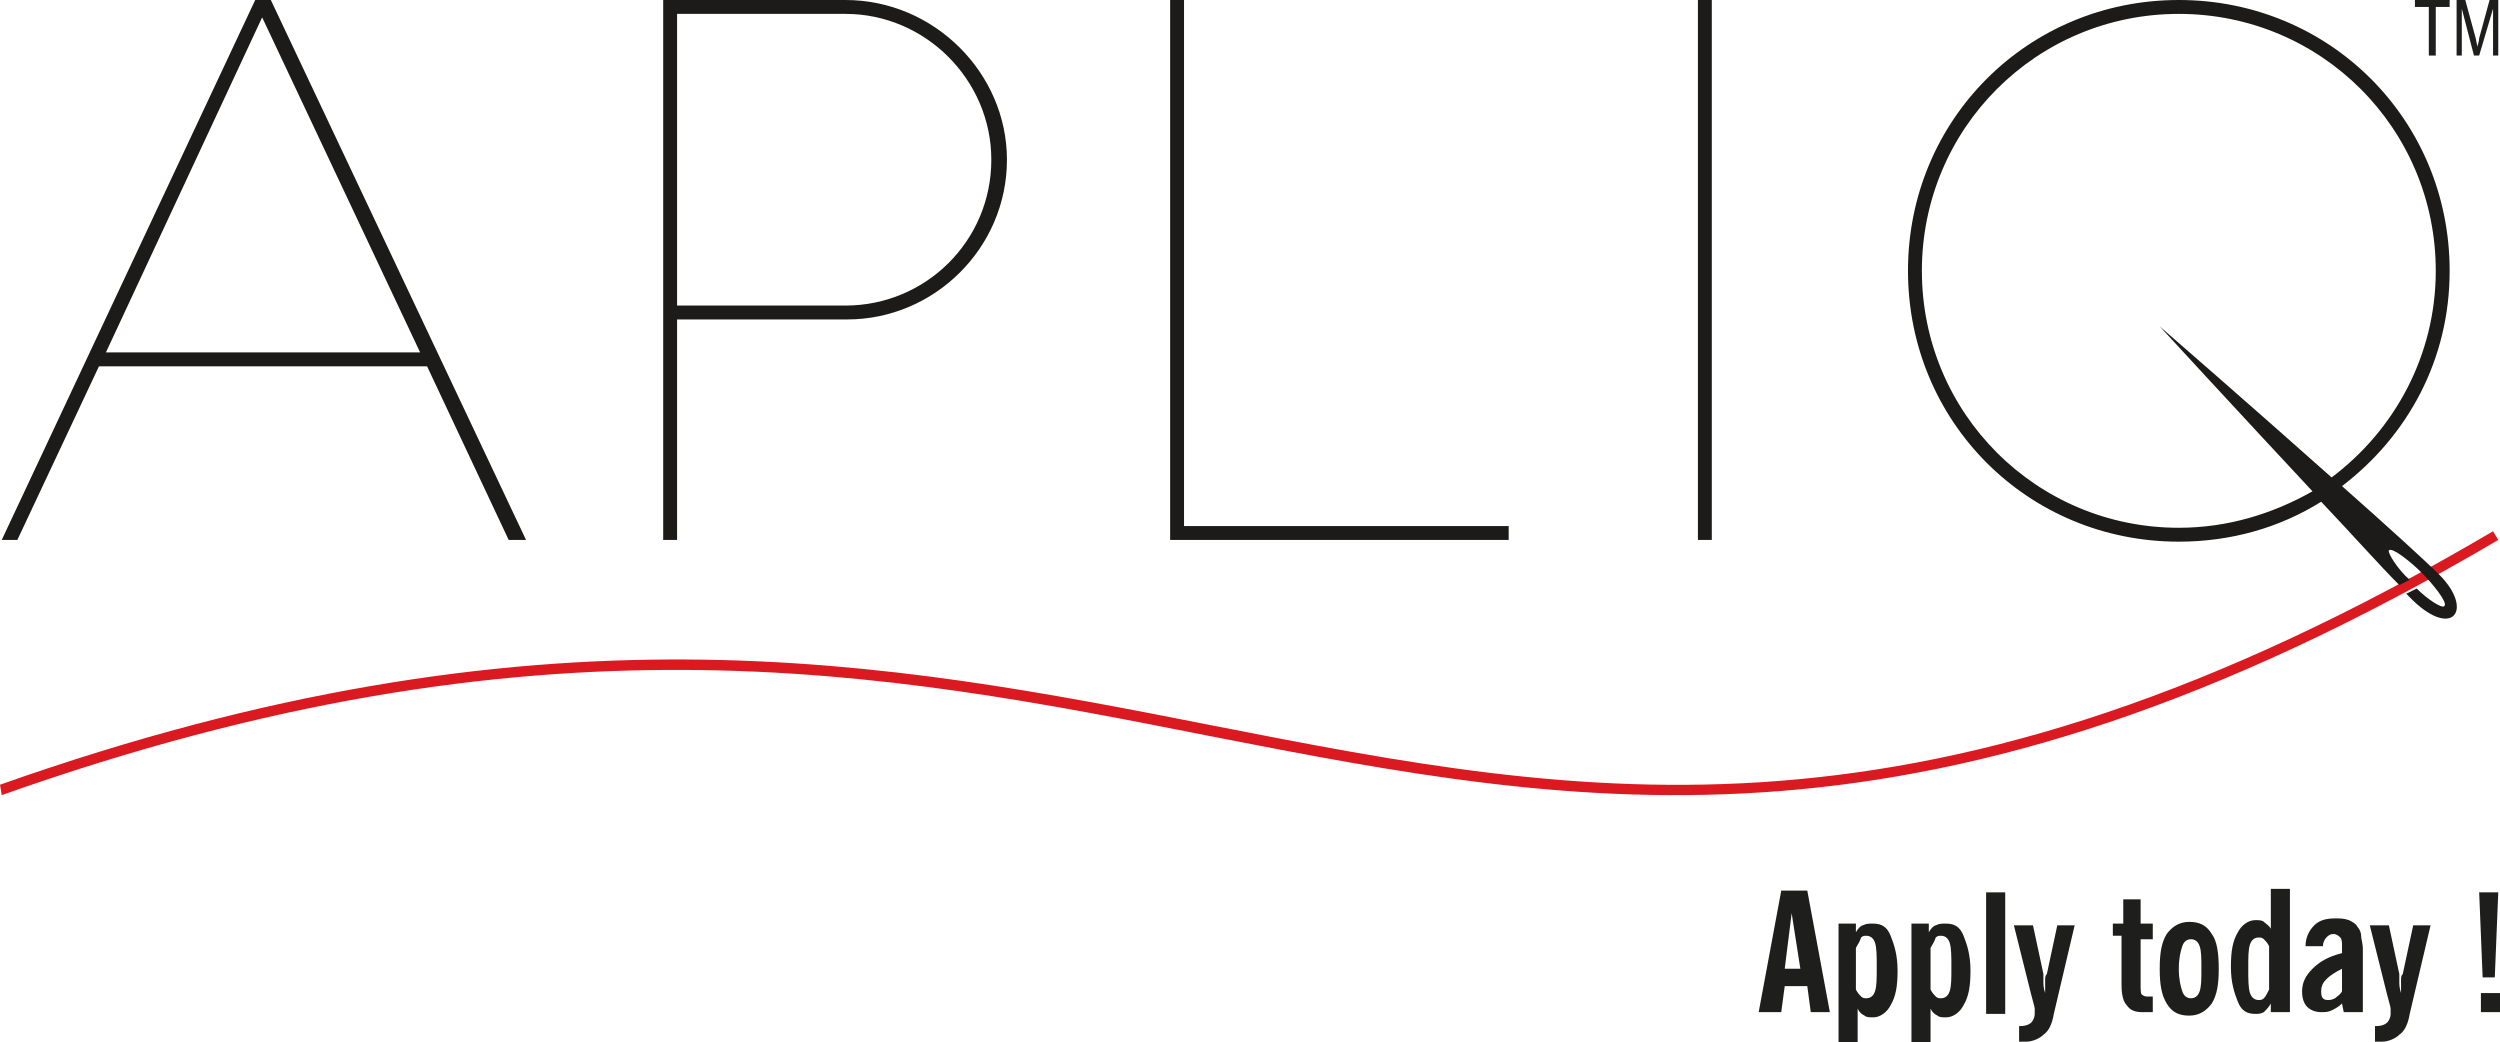
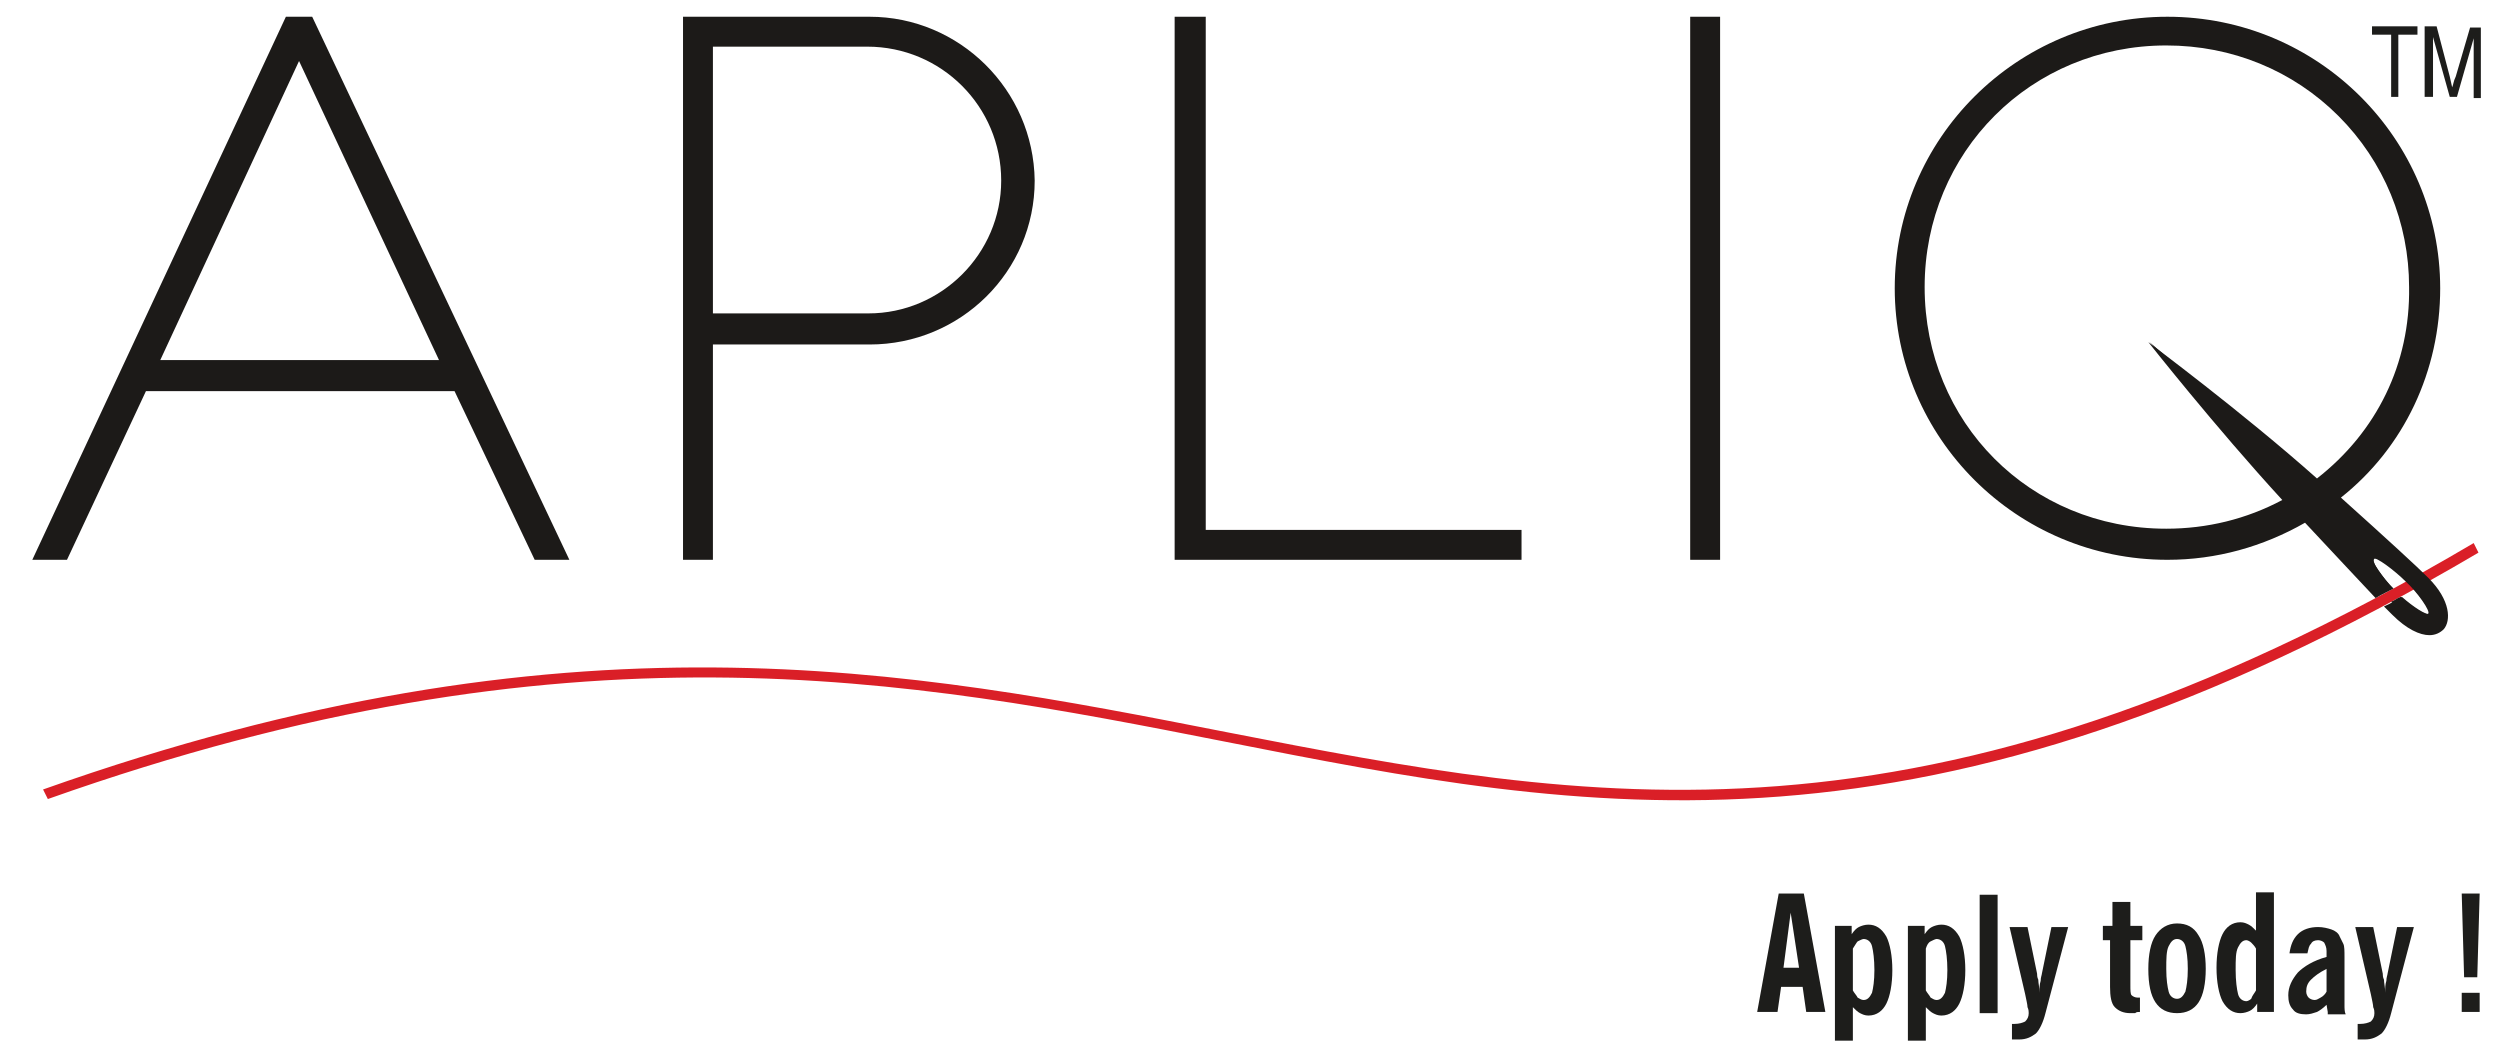
- <svg xmlns="http://www.w3.org/2000/svg" version="1.1" id="Warstwa_1" x="0px" y="0px" viewBox="0 0 144 60" style="enable-background:new 0 0 144 60;" xml:space="preserve">
+ <svg xmlns="http://www.w3.org/2000/svg" version="1.1" id="Warstwa_1" x="0px" y="0px" viewBox="0 0 209 87.7" style="enable-background:new 0 0 209 87.7;" xml:space="preserve">
  <style type="text/css">
- 	.st0{fill:#DB1920;}
- 	.st1{fill-rule:evenodd;clip-rule:evenodd;fill:#1D1B19;}
- 	.st2{fill:#1E1E1C;}
+ 	.st0{fill:#DA1F27;}
+ 	.st1{fill-rule:evenodd;clip-rule:evenodd;fill:#1C1A18;}
+ 	.st2{fill:#1D1D1B;}
+ 	.st3{fill:#1C1A18;}
</style>
+   <path class="st0" d="M3.6,66c44-15.6,72.4-10,98.9-4.8c30.3,5.9,58.2,11.4,104.3-15.8l0.4,0.8C160.9,73.5,132.8,68,102.4,62  c-26.4-5.2-54.7-10.7-98.4,4.8L3.6,66z" />
  <g>
-     <path class="st0" d="M0,45.2c31.1-11,51.1-7.1,69.9-3.4c21.4,4.2,41.1,8,73.7-11.2l0.3,0.5c-32.8,19.3-52.7,15.5-74.2,11.3   c-18.7-3.7-38.6-7.6-69.6,3.4L0,45.2z" />
-     <path class="st1" d="M97.8,0h0.8v31.1h-0.8V0z M67.4,31.1V0h0.8v30.3h18.7v0.8H67.4z M48.7,0.8H39v16.8h9.7c4.6,0,8.4-3.7,8.4-8.4   C57.1,4.6,53.3,0.8,48.7,0.8 M48.8,18.4H39v12.7h-0.8V0h10.5C53.8,0,58,4.2,58,9.2C58,14.3,53.8,18.4,48.8,18.4 M15.1,1l-9,19.3   h18.1L15.1,1z M134.9,28c2.6,2.3,4.8,4.3,5.6,5.1c2,2,0.8,3.7-1.5,1.5c-0.1-0.1-0.3-0.3-0.4-0.4c0.2-0.1,0.4-0.2,0.6-0.3   c0.6,0.6,1.5,1.2,1.6,1c0.2-0.2-0.7-1.3-1.3-1.9c-0.6-0.6-1.7-1.5-1.9-1.3c-0.1,0.1,0.5,1.1,1.2,1.7c-0.2,0.1-0.4,0.2-0.6,0.3   c-1.1-1.1-2.7-2.9-4.5-4.8c-2.4,1.5-5.2,2.3-8.2,2.3c-8.7,0-15.6-6.9-15.6-15.6S116.8,0,125.5,0c8.7,0,15.6,6.9,15.6,15.6   C141.1,20.7,138.7,25.1,134.9,28 M124.4,18.8c0,0,5.3,4.6,9.9,8.7c3.6-2.7,6-7,6-11.9c0-8.2-6.6-14.8-14.8-14.8   c-8.2,0-14.8,6.6-14.8,14.8s6.6,14.8,14.8,14.8c2.8,0,5.4-0.8,7.7-2.1C129,23.8,124.4,18.8,124.4,18.8 M29.3,31.1l-4.7-10H5.7   L1,31.1H0.1L14.7,0h0.9l14.7,31.1H29.3z" />
-     <polygon class="st2" points="139.9,3.2 139.9,0.4 139.1,0.4 139.1,0 141.1,0 141.1,0.4 140.3,0.4 140.3,3.2  " />
-     <path class="st2" d="M141.5,3.2V0h0.5l0.6,2.2l0.1,0.5c0-0.1,0.1-0.3,0.1-0.5l0.6-2.2h0.5v3.2h-0.3V0.5l-0.8,2.7h-0.3l-0.7-2.7v2.7   H141.5z" />
-     <path class="st2" d="M101.3,58.3l1.3-7h1.5l1.3,7h-1.1l-0.2-1.5h-1.3l-0.2,1.5H101.3z M102.8,55.8h0.9l-0.5-3.2L102.8,55.8z" />
-     <path class="st2" d="M105.9,60v-6.8h1v0.5c0.1-0.2,0.3-0.4,0.4-0.4c0.2-0.1,0.3-0.1,0.6-0.1c0.5,0,0.8,0.2,1,0.7   c0.2,0.5,0.4,1.1,0.4,2c0,0.9-0.1,1.5-0.4,2c-0.2,0.4-0.6,0.7-1,0.7c-0.2,0-0.4,0-0.5-0.1c-0.2-0.1-0.3-0.2-0.4-0.4v2H105.9z    M106.9,54.6V57c0.1,0.2,0.2,0.3,0.3,0.4c0.1,0.1,0.2,0.1,0.3,0.1c0.2,0,0.4-0.1,0.5-0.4c0.1-0.3,0.1-0.7,0.1-1.4   c0-0.6,0-1.1-0.1-1.4c-0.1-0.3-0.3-0.4-0.5-0.4c-0.1,0-0.2,0-0.3,0.1C107.1,54.3,107,54.4,106.9,54.6" />
-     <path class="st2" d="M110.1,60v-6.8h1v0.5c0.1-0.2,0.3-0.4,0.4-0.4c0.2-0.1,0.3-0.1,0.6-0.1c0.5,0,0.8,0.2,1,0.7   c0.2,0.5,0.4,1.1,0.4,2c0,0.9-0.1,1.5-0.4,2c-0.2,0.4-0.6,0.7-1,0.7c-0.2,0-0.4,0-0.5-0.1c-0.2-0.1-0.3-0.2-0.4-0.4v2H110.1z    M111.2,54.6V57c0.1,0.2,0.2,0.3,0.3,0.4c0.1,0.1,0.2,0.1,0.3,0.1c0.2,0,0.4-0.1,0.5-0.4c0.1-0.3,0.1-0.7,0.1-1.4   c0-0.6,0-1.1-0.1-1.4c-0.1-0.3-0.3-0.4-0.5-0.4c-0.1,0-0.2,0-0.3,0.1C111.4,54.3,111.3,54.4,111.2,54.6" />
-     <rect x="114.4" y="51.4" class="st2" width="1.1" height="7" />
-     <path class="st2" d="M118.3,58.4c-0.1,0.6-0.3,1-0.6,1.2c-0.2,0.2-0.6,0.4-1,0.4c-0.1,0-0.1,0-0.2,0c-0.1,0-0.1,0-0.2,0v-0.9h0.1   c0.3,0,0.5-0.1,0.6-0.2c0.1-0.1,0.2-0.3,0.2-0.5c0-0.1,0-0.2,0-0.3c0-0.1-0.1-0.4-0.2-0.8l-1-4h1.1l0.6,2.8c0,0.1,0,0.2,0,0.4   c0,0.2,0,0.4,0.1,0.7c0-0.3,0-0.5,0-0.7c0-0.2,0-0.3,0.1-0.4l0.6-2.8h1L118.3,58.4z" />
-     <path class="st2" d="M121.7,54.1v-0.9h0.6v-1.4h1v1.4h0.7v0.9h-0.7v2.6c0,0.3,0,0.6,0.1,0.6c0.1,0.1,0.2,0.1,0.4,0.1c0,0,0,0,0.1,0   c0,0,0.1,0,0.1,0v0.9c-0.1,0-0.2,0-0.3,0c-0.1,0-0.2,0-0.3,0c-0.4,0-0.7-0.1-0.9-0.4c-0.2-0.2-0.3-0.6-0.3-1.2v-2.8H121.7z" />
-     <path class="st2" d="M124.4,55.8c0-0.9,0.1-1.5,0.4-2c0.3-0.4,0.7-0.7,1.3-0.7c0.6,0,1,0.2,1.3,0.7c0.3,0.4,0.4,1.1,0.4,2   c0,0.9-0.1,1.5-0.4,2c-0.3,0.4-0.7,0.7-1.3,0.7c-0.6,0-1-0.2-1.3-0.7C124.5,57.3,124.4,56.7,124.4,55.8 M125.5,55.8   c0,0.6,0.1,1,0.2,1.3c0.1,0.3,0.3,0.4,0.5,0.4c0.2,0,0.4-0.1,0.5-0.4c0.1-0.3,0.1-0.7,0.1-1.3c0-0.6,0-1-0.1-1.3   c-0.1-0.3-0.3-0.4-0.5-0.4c-0.2,0-0.4,0.1-0.5,0.4S125.5,55.2,125.5,55.8" />
-     <path class="st2" d="M131.8,58.3h-1v-0.5c-0.1,0.2-0.3,0.4-0.4,0.5c-0.2,0.1-0.3,0.1-0.5,0.1c-0.5,0-0.8-0.2-1-0.7   c-0.2-0.5-0.4-1.1-0.4-2c0-0.9,0.1-1.5,0.4-2c0.2-0.4,0.6-0.7,1-0.7c0.2,0,0.4,0,0.5,0.1c0.1,0.1,0.3,0.2,0.4,0.4v-2.3h1.1V58.3z    M130.7,57v-2.5c-0.1-0.2-0.2-0.3-0.3-0.4c-0.1-0.1-0.2-0.1-0.3-0.1c-0.2,0-0.4,0.1-0.5,0.4c-0.1,0.3-0.1,0.7-0.1,1.4   c0,0.6,0,1.1,0.1,1.4c0.1,0.3,0.3,0.4,0.5,0.4c0.1,0,0.2,0,0.3-0.1C130.5,57.4,130.6,57.2,130.7,57" />
-     <path class="st2" d="M135,58.3l-0.1-0.5c-0.2,0.2-0.4,0.3-0.6,0.4c-0.2,0.1-0.4,0.1-0.6,0.1c-0.3,0-0.6-0.1-0.8-0.3   c-0.2-0.2-0.3-0.5-0.3-0.9c0-0.5,0.2-0.9,0.6-1.3c0.4-0.4,0.9-0.7,1.7-0.9v-0.4c0-0.2,0-0.4-0.1-0.5c-0.1-0.1-0.2-0.2-0.4-0.2   c-0.2,0-0.3,0.1-0.4,0.2c-0.1,0.1-0.2,0.3-0.2,0.5l-1,0c0-0.5,0.2-0.9,0.5-1.2c0.3-0.3,0.7-0.4,1.2-0.4c0.3,0,0.5,0,0.8,0.1   c0.2,0.1,0.4,0.2,0.5,0.4c0.1,0.1,0.2,0.3,0.2,0.5c0,0.2,0.1,0.4,0.1,0.8v0.2V57c0,0.3,0,0.5,0,0.7c0,0.2,0,0.4,0,0.6H135z    M134.9,55.8c-0.4,0.2-0.7,0.4-0.9,0.6c-0.2,0.2-0.3,0.4-0.3,0.7c0,0.1,0,0.3,0.1,0.4c0.1,0.1,0.2,0.1,0.3,0.1c0.1,0,0.2,0,0.4-0.1   c0.1-0.1,0.3-0.2,0.4-0.4V55.8z" />
-     <path class="st2" d="M138.8,58.4c-0.1,0.6-0.3,1-0.6,1.2c-0.2,0.2-0.6,0.4-1,0.4c-0.1,0-0.1,0-0.2,0c-0.1,0-0.1,0-0.2,0v-0.9h0.1   c0.3,0,0.5-0.1,0.6-0.2c0.1-0.1,0.2-0.3,0.2-0.5c0-0.1,0-0.2,0-0.3c0-0.1-0.1-0.4-0.2-0.8l-1-4h1.1l0.6,2.8c0,0.1,0,0.2,0,0.4   c0,0.2,0,0.4,0.1,0.7c0-0.3,0-0.5,0-0.7c0-0.2,0-0.3,0.1-0.4l0.6-2.8h1L138.8,58.4z" />
-     <path class="st2" d="M143,56.3l-0.2-4.9h1.1l-0.2,4.9H143z M142.9,57.2h1.1v1.1h-1.1V57.2z" />
+     <path class="st1" d="M142,2.1h1.1v44H142V2.1z M99,46.1v-44h1.1V45h26.4v1.1H99z M72.5,3.2H58.9V27h13.8   c6.5-0.1,11.8-5.3,11.8-11.9C84.5,8.5,79.1,3.2,72.5,3.2 M72.7,28.1H58.9v18h-1.1v-44h14.9c7.2,0,13.1,5.9,13.1,13   C85.7,22.3,79.8,28.1,72.7,28.1 M25,3.4L12.3,30.8h25.5L25,3.4z M194.6,41.6c3.7,3.2,6.9,6.1,8,7.2c2.8,2.8,1.1,5.2-2.1,2.1   c-0.2-0.2-0.4-0.4-0.6-0.6c0.3-0.1,0.5-0.3,0.8-0.4c0.9,0.8,2.1,1.6,2.3,1.4c0.2-0.2-0.9-1.8-1.9-2.7c-0.9-0.9-2.5-2.1-2.7-1.9   c-0.2,0.2,0.8,1.5,1.6,2.5c-0.3,0.1-0.5,0.3-0.8,0.4c-1.5-1.6-3.9-4.1-6.4-6.8c-3.4,2.1-7.4,3.3-11.6,3.3c-12.2,0-22.1-9.8-22.1-22   s9.8-22,22.1-22c12.2,0,22.1,9.8,22.1,22C203.3,31.3,199.9,37.6,194.6,41.6 M179.7,28.6c0,0,7.5,6.5,14,12.3   c5.1-3.8,8.5-9.9,8.5-16.8c0-11.6-9.4-20.9-21-20.9c-11.7,0-21,9.3-21,20.9s9.3,20.9,21,20.9c4,0,7.7-1.1,10.9-3   C186.2,35.7,179.7,28.6,179.7,28.6 M45.1,46.1L38.4,32H11.7L5.1,46.1H3.8l20.6-44h1.2l20.8,44H45.1z" />
+     <polygon class="st2" points="199.9,8.1 199.9,2.9 198.3,2.9 198.3,2.2 202.1,2.2 202.1,2.9 200.5,2.9 200.5,8.1  " />
+     <path class="st2" d="M202.7,8.1V2.2h1l1.1,4.2l0.2,0.9c0.1-0.2,0.1-0.5,0.3-0.9l1.2-4.1h0.9v5.9h-0.6V3.2l-1.4,4.9h-0.6l-1.4-5v5   H202.7z" />
+     <path class="st2" d="M146.9,84.6l1.8-9.9h2.1l1.8,9.9H151l-0.3-2.1h-1.8l-0.3,2.1H146.9z M149.1,80.9h1.3l-0.7-4.6L149.1,80.9z" />
+     <path class="st2" d="M153.4,87v-9.6h1.4v0.7c0.2-0.3,0.4-0.5,0.6-0.6c0.2-0.1,0.5-0.2,0.8-0.2c0.6,0,1.1,0.3,1.5,1   c0.3,0.6,0.5,1.6,0.5,2.8c0,1.2-0.2,2.2-0.5,2.8c-0.3,0.6-0.8,1-1.5,1c-0.3,0-0.5-0.1-0.7-0.2c-0.2-0.1-0.4-0.3-0.6-0.5V87H153.4z    M154.9,79.3v3.5c0.1,0.2,0.3,0.4,0.4,0.6c0.2,0.1,0.3,0.2,0.5,0.2c0.3,0,0.5-0.2,0.7-0.6c0.1-0.4,0.2-1,0.2-1.9   c0-0.9-0.1-1.6-0.2-2c-0.1-0.4-0.4-0.6-0.7-0.6c-0.1,0-0.3,0.1-0.5,0.2C155.2,78.8,155.1,79,154.9,79.3" />
+     <path class="st2" d="M159.5,87v-9.6h1.4v0.7c0.2-0.3,0.4-0.5,0.6-0.6c0.2-0.1,0.5-0.2,0.8-0.2c0.6,0,1.1,0.3,1.5,1   c0.3,0.6,0.5,1.6,0.5,2.8c0,1.2-0.2,2.2-0.5,2.8c-0.3,0.6-0.8,1-1.5,1c-0.3,0-0.5-0.1-0.7-0.2c-0.2-0.1-0.4-0.3-0.6-0.5V87H159.5z    M161,79.3v3.5c0.1,0.2,0.3,0.4,0.4,0.6c0.2,0.1,0.3,0.2,0.5,0.2c0.3,0,0.5-0.2,0.7-0.6c0.1-0.4,0.2-1,0.2-1.9c0-0.9-0.1-1.6-0.2-2   c-0.1-0.4-0.4-0.6-0.7-0.6c-0.1,0-0.3,0.1-0.5,0.2C161.2,78.8,161.1,79,161,79.3" />
+     <rect x="165.5" y="74.8" class="st2" width="1.5" height="9.9" />
+     <path class="st2" d="M171,84.7c-0.2,0.8-0.5,1.4-0.8,1.7c-0.4,0.3-0.8,0.5-1.4,0.5c-0.1,0-0.2,0-0.3,0c-0.1,0-0.2,0-0.3,0v-1.3h0.2   c0.4,0,0.7-0.1,0.9-0.2c0.2-0.2,0.3-0.4,0.3-0.7c0-0.1,0-0.3-0.1-0.5c0-0.2-0.1-0.6-0.2-1.1l-1.3-5.6h1.5l0.8,3.9   c0,0.1,0,0.3,0.1,0.5c0,0.3,0.1,0.6,0.1,1.1c0-0.4,0-0.7,0.1-1c0-0.3,0.1-0.5,0.1-0.6l0.8-3.9h1.4L171,84.7z" />
+     <path class="st2" d="M175.8,78.6v-1.2h0.8v-2h1.5v2h1v1.2h-1v3.7c0,0.5,0,0.8,0.1,0.9c0.1,0.1,0.3,0.2,0.5,0.2c0,0,0.1,0,0.1,0   s0.1,0,0.1,0v1.2c-0.2,0-0.3,0-0.4,0.1c-0.1,0-0.2,0-0.4,0c-0.6,0-1-0.2-1.3-0.5s-0.4-0.9-0.4-1.7v-3.9H175.8z" />
+     <path class="st2" d="M179.6,81c0-1.2,0.2-2.2,0.6-2.8c0.4-0.6,1-1,1.8-1c0.8,0,1.4,0.3,1.8,1c0.4,0.6,0.6,1.6,0.6,2.8   c0,1.2-0.2,2.2-0.6,2.8c-0.4,0.6-1,0.9-1.8,0.9c-0.8,0-1.4-0.3-1.8-0.9C179.8,83.2,179.6,82.3,179.6,81 M181.1,81   c0,0.9,0.1,1.5,0.2,1.9c0.1,0.4,0.4,0.6,0.7,0.6c0.3,0,0.5-0.2,0.7-0.6c0.1-0.4,0.2-1,0.2-1.9c0-0.9-0.1-1.5-0.2-1.9   c-0.1-0.4-0.4-0.6-0.7-0.6c-0.3,0-0.5,0.2-0.7,0.6S181.1,80.2,181.1,81" />
+     <path class="st2" d="M190.1,84.6h-1.4v-0.7c-0.2,0.3-0.4,0.5-0.6,0.6c-0.2,0.1-0.5,0.2-0.8,0.2c-0.6,0-1.1-0.3-1.5-1   c-0.3-0.6-0.5-1.6-0.5-2.8c0-1.2,0.2-2.2,0.5-2.8c0.3-0.6,0.8-1,1.5-1c0.3,0,0.5,0.1,0.7,0.2s0.4,0.3,0.6,0.5v-3.2h1.5V84.6z    M188.6,82.8v-3.5c-0.1-0.2-0.3-0.4-0.4-0.5c-0.1-0.1-0.3-0.2-0.4-0.2c-0.3,0-0.5,0.2-0.7,0.6s-0.2,1-0.2,1.9c0,0.9,0.1,1.6,0.2,2   c0.1,0.4,0.4,0.6,0.7,0.6c0.1,0,0.3-0.1,0.4-0.2C188.3,83.2,188.5,83,188.6,82.8" />
+     <path class="st2" d="M194.6,84.6l-0.1-0.6c-0.3,0.3-0.6,0.5-0.8,0.6c-0.3,0.1-0.6,0.2-0.9,0.2c-0.5,0-0.9-0.1-1.1-0.4   c-0.3-0.3-0.4-0.7-0.4-1.2c0-0.7,0.3-1.3,0.8-1.9c0.5-0.5,1.3-1,2.4-1.3v-0.5c0-0.3-0.1-0.5-0.2-0.7c-0.1-0.1-0.3-0.2-0.5-0.2   c-0.3,0-0.5,0.1-0.6,0.3c-0.2,0.2-0.2,0.4-0.3,0.8l-1.5,0c0.1-0.7,0.3-1.2,0.7-1.6c0.4-0.4,1-0.6,1.7-0.6c0.4,0,0.8,0.1,1.1,0.2   c0.3,0.1,0.6,0.3,0.7,0.6c0.1,0.2,0.2,0.4,0.3,0.6c0.1,0.2,0.1,0.6,0.1,1.1v0.3v2.7c0,0.4,0,0.7,0,1c0,0.3,0,0.6,0.1,0.8H194.6z    M194.5,81c-0.6,0.3-1,0.6-1.3,0.9c-0.3,0.3-0.4,0.6-0.4,1c0,0.2,0.1,0.4,0.2,0.5c0.1,0.1,0.3,0.2,0.5,0.2c0.2,0,0.3-0.1,0.5-0.2   c0.2-0.1,0.4-0.3,0.5-0.5V81z" />
+     <path class="st2" d="M199.9,84.7c-0.2,0.8-0.5,1.4-0.8,1.7c-0.4,0.3-0.8,0.5-1.4,0.5c-0.1,0-0.2,0-0.3,0c-0.1,0-0.2,0-0.3,0v-1.3   h0.2c0.4,0,0.7-0.1,0.9-0.2c0.2-0.2,0.3-0.4,0.3-0.7c0-0.1,0-0.3-0.1-0.5c0-0.2-0.1-0.6-0.2-1.1l-1.3-5.6h1.5l0.8,3.9   c0,0.1,0,0.3,0.1,0.5c0,0.3,0.1,0.6,0.1,1.1c0-0.4,0-0.7,0.1-1c0-0.3,0.1-0.5,0.1-0.6l0.8-3.9h1.4L199.9,84.7z" />
+     <path class="st2" d="M206,81.7l-0.2-7h1.5l-0.2,7H206z M205.8,83h1.5v1.6h-1.5V83z" />
  </g>
  <g>
- </g>
-   <g>
- </g>
-   <g>
- </g>
-   <g>
- </g>
-   <g>
- </g>
+     <path class="st3" d="M23.9,1.4L2.7,46.8h2.9l6.6-14.1H38l6.7,14.1h2.9L26.1,1.4H23.9z M13.4,30.1L25,5.1l11.7,25H13.4z" />
+     <path class="st3" d="M72.7,1.4H57.1v45.4h2.5v-18h13.1c7.6,0,13.8-6.1,13.8-13.7C86.4,7.5,80.2,1.4,72.7,1.4z M59.6,3.9h12.9   c6.2,0,11.2,5,11.2,11.2c0,6.1-5,11.1-11.1,11.1H59.6V3.9z" />
+     <path class="st3" d="M203,48.3c-0.9-0.9-3.4-3.2-7.3-6.7C201,37.4,204,31,204,24.1c0-12.5-10.2-22.7-22.8-22.7   c-12.6,0-22.8,10.2-22.8,22.7c0,12.5,10.2,22.7,22.8,22.7c4.1,0,8-1.1,11.5-3.1c2.6,2.8,4.6,4.9,5.9,6.3c0.5-0.3,1.3-0.7,1.5-0.8   c-0.9-0.9-1.9-2.2-1.6-2.5c0.2-0.2,1.8,0.9,2.7,1.9c0.9,0.9,2.1,2.5,1.9,2.7c-0.2,0.2-1.4-0.6-2.3-1.4c-0.2,0.1-1,0.6-1.5,0.8   l0.1,0.1c0.2,0.2,0.4,0.4,0.6,0.6c1.2,1.2,2.3,1.7,3.1,1.7c0.5,0,0.9-0.2,1.2-0.5C204.9,51.9,204.9,50.2,203,48.3z M193.7,40   c-6.3-5.6-14-11.3-14.1-11.4l0,0c0,0,5.6,7.1,11.2,13.2c-3,1.6-6.3,2.4-9.7,2.4c-11.4,0-20.2-8.9-20.2-20.2s8.9-20.2,20.2-20.2   c5.5,0,10.6,2.1,14.4,5.9c3.8,3.8,5.9,8.9,5.9,14.3C201.5,30.4,198.7,36.1,193.7,40z" />
+     <rect x="141.3" y="1.4" class="st3" width="2.5" height="45.4" />
+     <polygon class="st3" points="100.8,1.4 98.2,1.4 98.2,46.8 127.2,46.8 127.2,44.3 100.8,44.3  " />
+   </g>
</svg>
